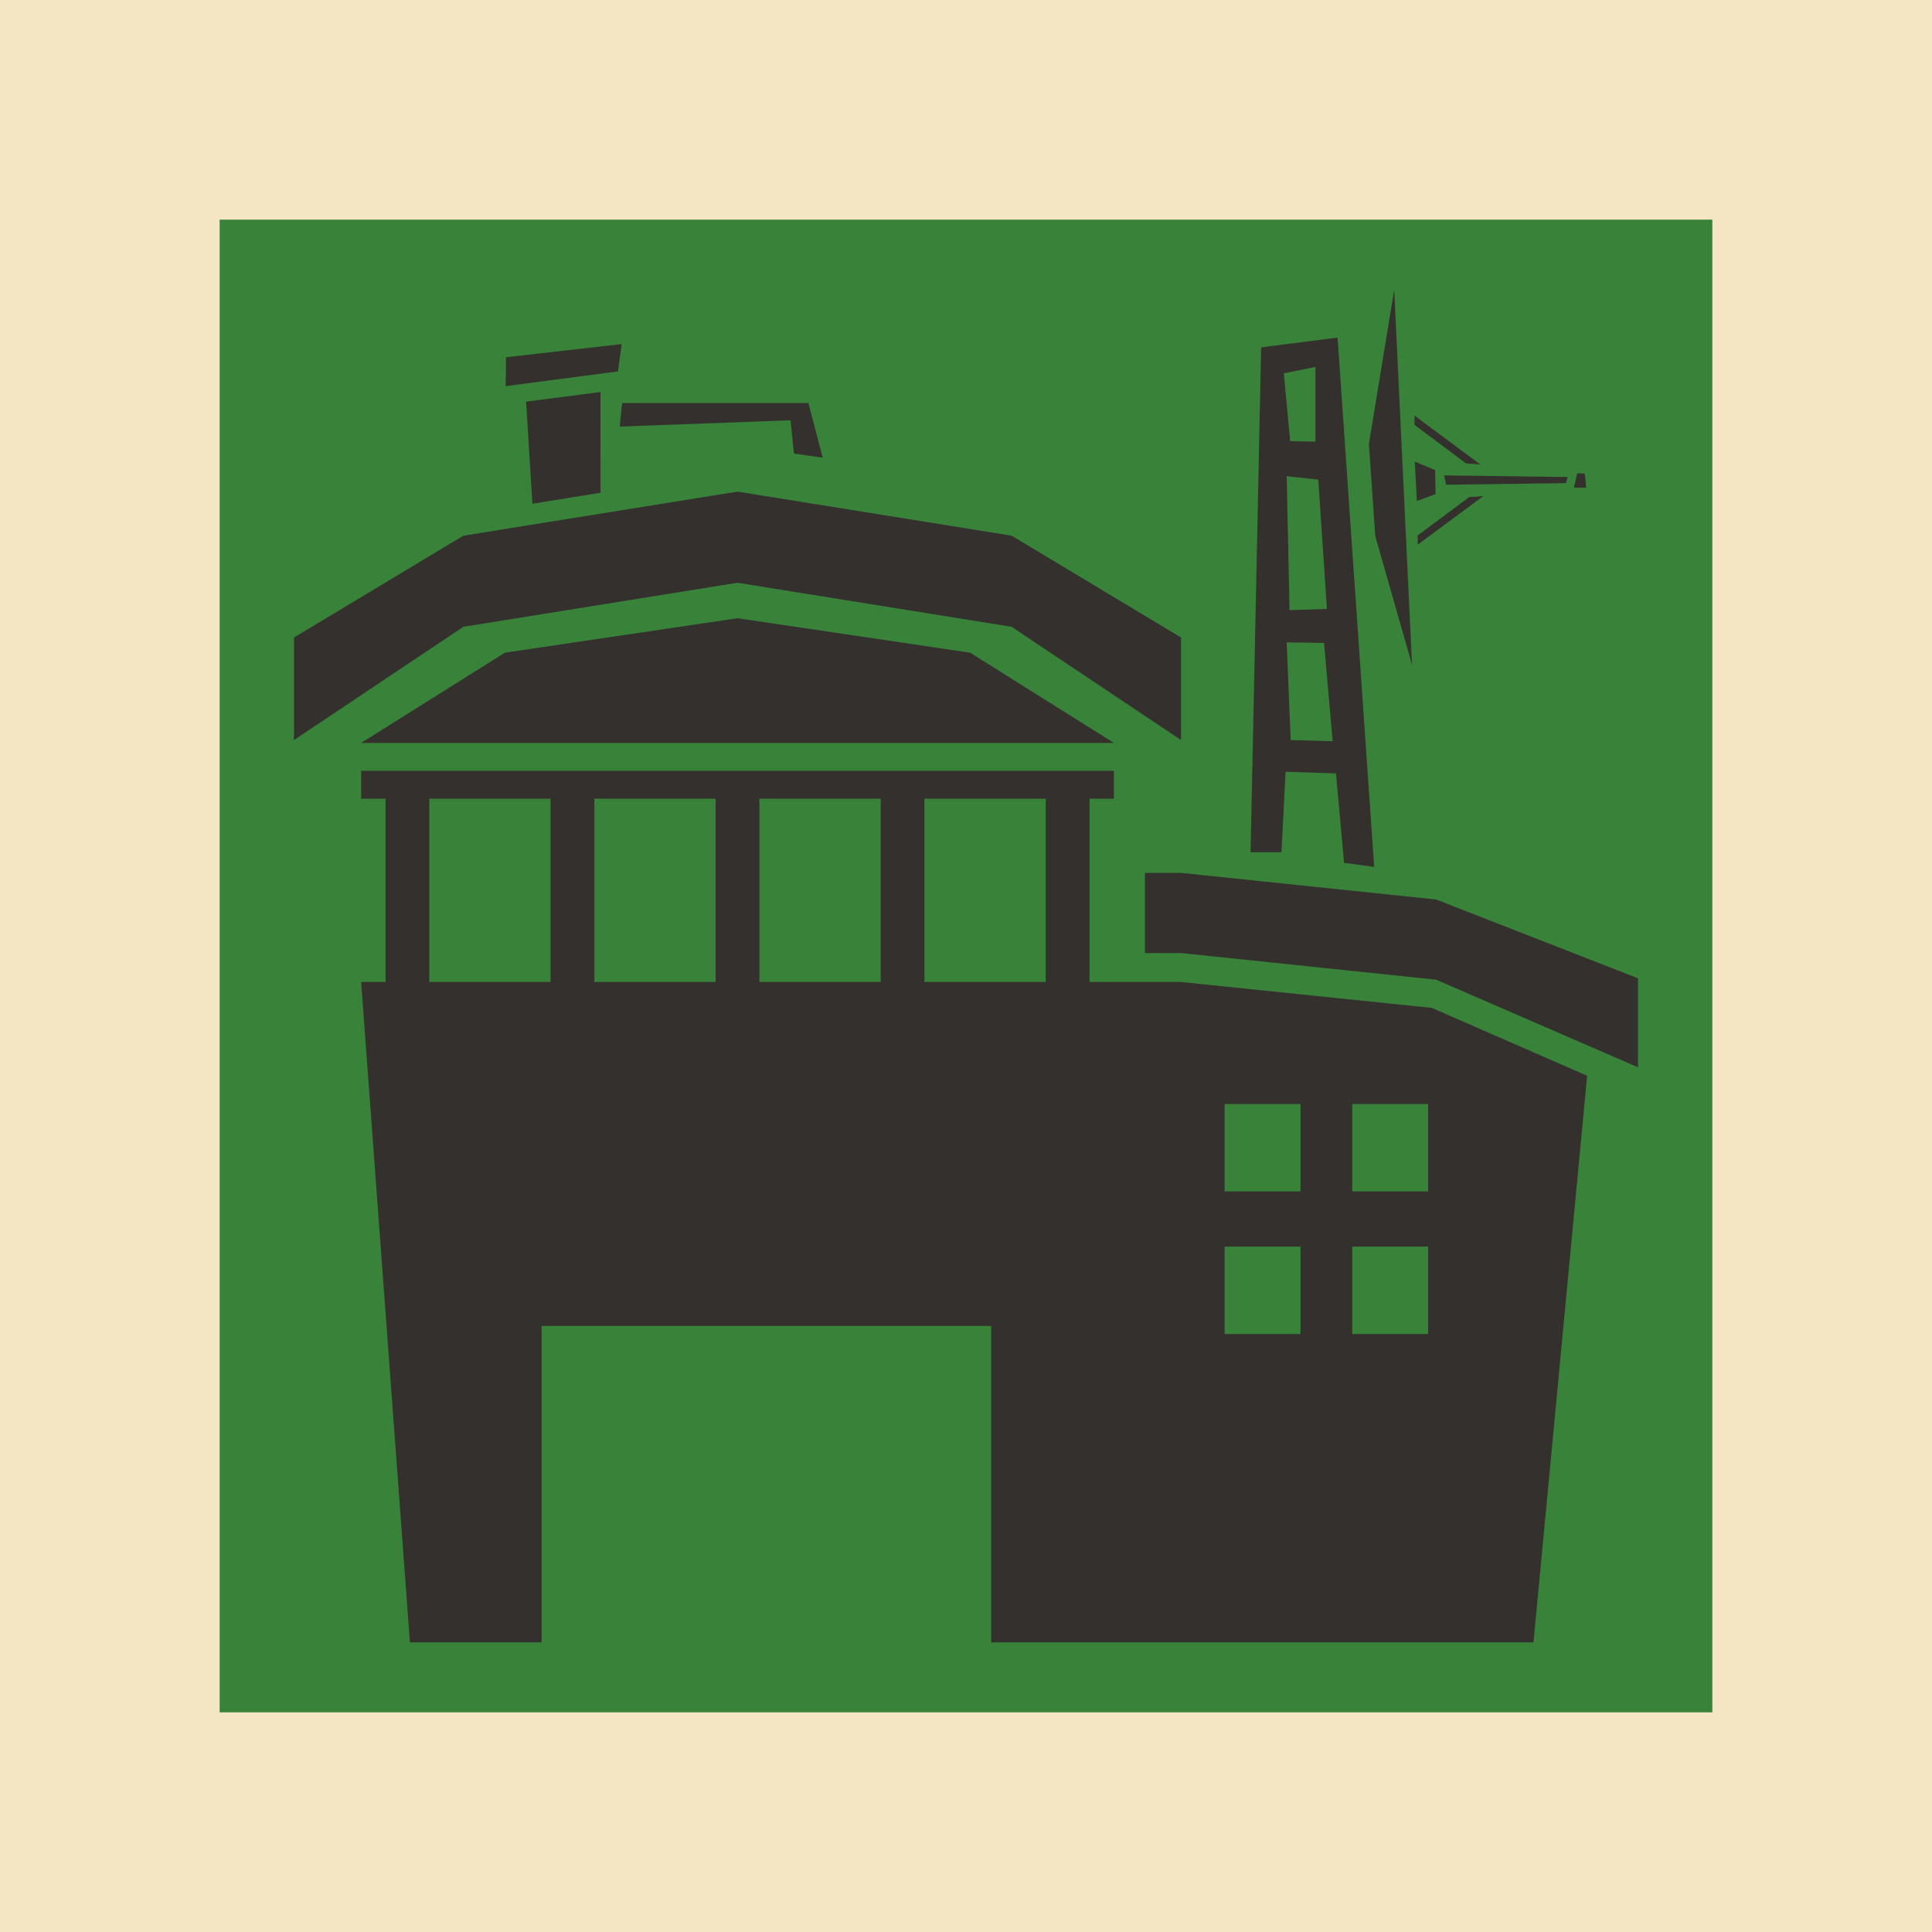
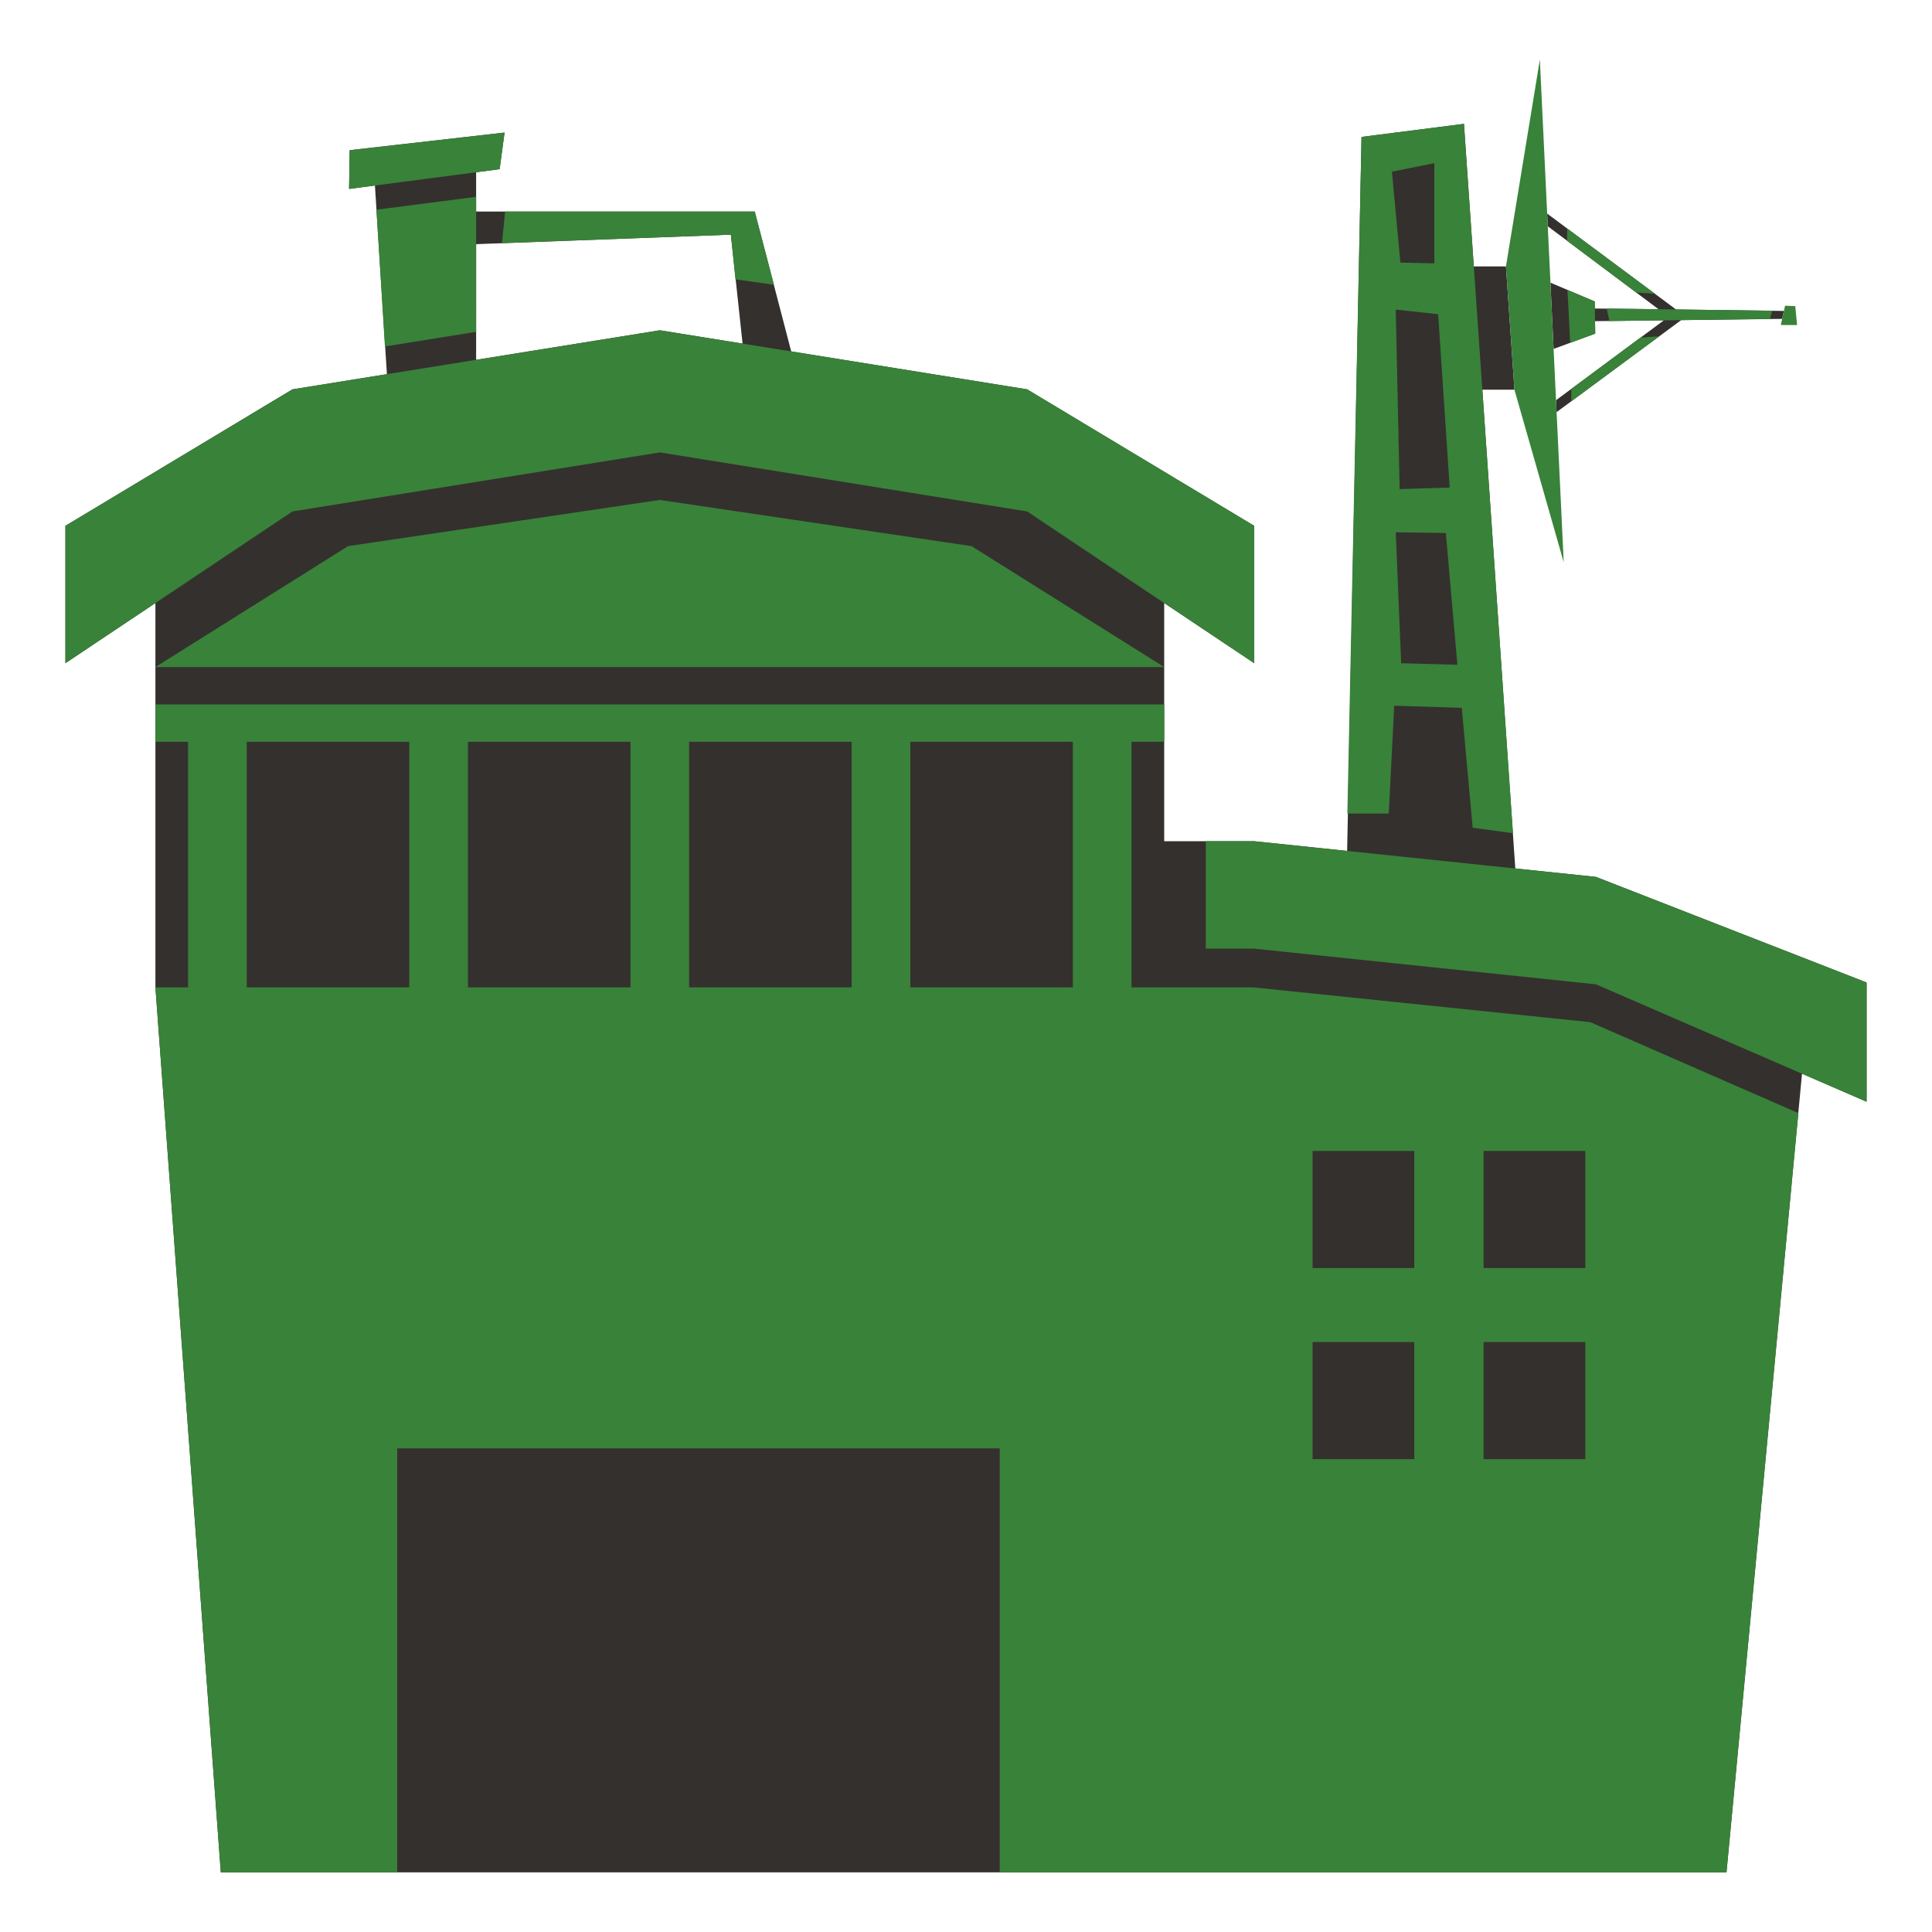
<svg xmlns="http://www.w3.org/2000/svg" width="128mm" height="128mm" viewBox="0 0 128 128" version="1.1" id="svg1" xml:space="preserve">
  <defs id="defs1" />
  <rect style="display:none;fill:#ebe2ca;fill-opacity:1;stroke-width:0.265" id="rect2" width="128" height="128" x="-0.002" y="0.043" />
-   <rect style="display:inline;fill:#f4e5c3;fill-opacity:1;stroke-width:0.265" id="rect162" width="128" height="128" x="2.4868996e-14" y="2.4868996e-14" />
-   <rect style="display:inline;fill:#398239;fill-opacity:1;stroke-width:0.204" id="rect161" width="98.895" height="98.895" x="14.552" y="14.552" />
  <path id="path4" style="display:none;fill:#33302e;fill-opacity:1;stroke-width:0.239" d="m 19.748,6.284 -9.624,18.48 42.416,40.569 -24.11,35.467 8.073,13.15 28.245,-36.94 46.741,44.706 6.386,-13.723 L 75.022,63.575 100.751,29.927 88.452,12.505 62.534,50.632 Z" />
  <path id="path3" style="display:none;fill:#33302e;fill-opacity:1;stroke-width:0.283" d="m 75.499,21.718 -49.186,1.725 2.804,82.839 7.277,-0.288 -3.429,-75.457 34.672,-1.008 -28.625,5.039 1.004,29.326 0.017,0.487 1.293,37.792 24.833,2.641 h 0.003 l 0.001,-0.066 0.459,0.048 6.072,-0.24 1.162,-34.327 -6.768,-0.01 h -0.249 l -18.755,-0.027 -0.914,-6.888 19.837,-1.637 0.196,-0.016 6.963,-0.575 z m -8.877,83.079 -0.46,0.018 v 5.2e-4 z m -0.463,0.018 -24.709,0.979 -5.056,0.201 29.766,-1.179 z m 22.819,-58.353 -5.113,5.405 4.675,9.35 -21.353,1.762 -0.205,0.017 -12.921,1.066 0.156,4.556 12.894,0.019 21.575,0.03 -5.843,6.72 3.652,7.158 15.193,-16.654 z" />
-   <path id="rect12" style="display:none;fill:#33302e;fill-opacity:1;stroke:#9f9f9f;stroke-width:0" d="M 57.933,23.078 35.731,42.354 v 3.699 l 22.201,-17.66 21.973,17.965 V 42.659 Z M 85.648,27.513 v 3.123 h 9.751 V 27.513 Z M 57.933,32.093 38.702,47.209 v 4.069 4.648 L 24.195,59.814 V 104.922 H 38.702 52.263 V 88.591 H 63.727 V 104.922 H 77.163 104.567 V 73.481 L 77.163,67.017 v -2.693 l 0.003,7.02e-4 0.003,-2.693 -0.005,-0.001 V 47.209 Z m 29.753,0.448 -1.36,28.557 8.57,2.021 L 93.362,32.541 Z M 54.318,41.303 H 61.672 V 53.094 H 54.318 Z M 36.323,50.85 20.386,56.233 v 2.324 l 15.937,-4.317 z m 43.466,10.181 -0.003,3.911 27.827,6.76 v -2.693 z" />
-   <path id="path13" style="display:none;fill:#33302e;fill-opacity:1;stroke:#9f9f9f;stroke-width:0" d="m 34.586,21.678 v 4.161 h 11.871 v -4.161 z m 20.695,4.416 v 4.16 h 11.872 v -4.16 z m -19.934,1.678 V 53.31 H 45.696 V 27.773 Z m 20.696,4.416 V 53.31 H 66.392 V 32.189 Z M 24.238,55.245 v 4.16 h 0.761 60.117 0.761 v -4.16 h -0.761 -60.117 z m 0.761,6.095 v 33.501 1.935 h -2.593 v 9.547 h 17.885 5.405 v -9.547 -1.935 -5.653 h 10.348 10.348 v 5.653 1.935 9.547 h 18.725 2.593 14.87 3.014 v -9.547 h -3.014 V 96.775 94.84 72.477 H 85.117 V 70.543 61.339 Z m 4.434,4.441 h 7.38 v 14.222 h -7.38 z m 11.07,0 h 7.38 v 14.222 h -7.38 z m 11.07,0 h 7.38 v 14.222 h -7.38 z m 11.07,0 h 7.38 v 14.222 h -7.38 z m 11.069,0 H 81.093 v 14.222 h -7.38 z m 13.338,0.603 v 4.16 h 16.291 v -4.16 z" />
-   <path id="path75" style="display:inline;fill:#33302e;fill-opacity:1;stroke:#9f9f9f;stroke-width:0" d="m 92.37,19.191 -1.676,10.224 0.419,6.095 2.437,8.532 z m -3.752,3.175 -5.064,0.646 -0.7,33.453 h 2.047 l 0.27,-5.333 3.34,0.108 0.538,5.926 1.993,0.27 z m -47.431,0.431 -7.658,0.871 -0.029,1.914 7.442,-0.975 z m 45.965,1.514 v 4.952 l -1.676,-0.038 -0.419,-4.494 z m -47.37,1.662 -4.928,0.638 0.419,6.761 4.51,-0.724 z m 1.432,0.728 -0.152,1.562 11.313,-0.419 0.229,2.209 1.904,0.267 -0.952,-3.619 z m 52.505,0.835 v 0.613 l 3.41,2.552 0.94,0.068 z m 0.016,3.044 0.134,2.612 1.239,-0.457 -0.027,-1.59 z m 10.757,0.777 -0.21,0.952 0.804,0.004 -0.089,-0.937 z m -8.818,0.139 0.135,0.619 7.94,-0.108 0.108,-0.404 z m -10.428,0.052 2.095,0.229 0.571,8.57 -2.476,0.076 z m -36.384,1.023 -18.161,2.92 -11.224,6.747 v 6.791 l 11.224,-7.502 18.161,-2.918 18.161,2.918 11.224,7.502 V 42.238 L 67.024,35.491 Z m 49.411,0.296 -0.939,0.068 -3.41,2.538 V 36.087 Z M 48.862,40.959 33.451,43.242 23.926,49.22 h 49.873 l -9.525,-5.978 z m 36.384,1.598 2.476,0.038 0.571,6.513 -2.781,-0.076 z M 23.926,51.068 v 1.847 h 1.616 V 65.057 H 23.926 l 3.232,43.752 h 8.723 V 87.846 h 29.787 v 20.963 h 8.131 27.798 L 105.152,71.273 94.863,66.776 78.216,65.057 H 73.799 72.183 V 52.914 h 1.616 v -1.847 z m 4.515,1.847 h 8.036 v 12.143 h -8.036 z m 10.936,0 h 8.036 v 12.143 h -8.036 z m 10.935,0 h 8.036 v 12.143 h -8.036 z m 10.935,0 h 8.036 v 12.143 h -8.036 z m 14.608,4.916 v 5.311 h 2.392 l 16.894,1.763 13.382,5.806 v -5.895 L 95.142,59.594 78.248,57.831 Z m 5.278,15.312 h 5.028 v 5.79 h -5.028 z m 8.456,0 h 5.028 v 5.79 h -5.028 z m -8.456,9.447 h 5.028 v 5.79 h -5.028 z m 8.456,0 h 5.028 v 5.79 h -5.028 z" />
-   <path id="rect104" style="display:none;opacity:1;fill:#33302e;fill-opacity:1;stroke:#9f9f9f;stroke-width:0" d="m 78.158,19.993 v 5.128 h 4.617 v -5.128 z m 0,5.775 v 1.937 h 4.617 v -1.937 z m -43.63,0.613 v 14.34 h 0.935 V 26.382 Z m 1.462,0 v 14.34 h 0.935 V 26.382 Z m 48.994,0.488 v 5.128 h 4.617 v -5.128 z m -28.428,0.694 v 9.114 h 0.935 v -9.114 z m 1.462,0 v 9.114 h 0.935 v -9.114 z m -12.618,0.353 v 8.522 h 0.935 v -8.522 z m 1.462,0 v 8.522 h 0.935 v -8.522 z m 31.296,0.436 v 14.455 h 4.617 V 28.353 Z m -41.06,2.479 v 0.189 h 8.238 v -0.189 z m 10.986,0 v 0.189 h 8.238 v -0.189 z m -10.857,0.361 v 0.128 h 0.457 l 0.74,0.315 v 0.281 l -0.74,0.314 h -0.457 v 0.128 h 2.238 5.743 v -0.108 h -0.457 l -0.74,-0.315 v -0.281 l 0.74,-0.314 h 0.457 v -0.148 h -5.743 z m 10.986,0 v 0.128 h 0.457 l 0.74,0.315 v 0.281 l -0.74,0.314 h -0.457 v 0.128 h 7.981 v -0.128 h -0.457 l -0.74,-0.315 v -0.281 l 0.74,-0.314 h 0.457 v -0.128 z m -7.27,0.128 h 0.457 l 0.74,0.315 v 0.281 l -0.74,0.314 h -0.457 l -0.739,-0.315 v -0.281 z m 10.986,0 h 0.457 l 0.74,0.315 v 0.281 l -0.74,0.314 h -0.457 l -0.74,-0.315 v -0.281 z m -14.83,1.209 v 0.189 h 8.238 v -0.189 z m 10.986,0 v 0.189 h 8.238 v -0.189 z m 36.9,0.153 v 1.937 h 4.617 v -1.937 z m 0,2.546 v 7.579 h 4.617 V 35.229 Z M 42.715,37.859 v 4.094 h -9.406 v 6.791 h 27.217 v -6.791 -4.094 z m 31.658,7.434 v 3.799 h 10.61 l 7.351,2.213 v 2.486 21.762 L 80.574,84.13 v 7.505 h 1.621 v 6.464 h -1.724 l -7.08e-4,9.908 H 94.218 104.63 L 94.218,53.791 h -0.019 l -1.635,-8.498 z m -10.185,3.451 v 59.262 h 6.976 V 96.483 48.744 Z m -34.961,2.801 -5.857,1.642 v 5.898 h 5.962 v 9.278 h -5.962 v 4.674 h 39.202 v -4.674 h -7.992 v -9.278 h 7.992 v -7.54 z m 43.554,0 V 73.038 H 89.601 V 53.187 l -5.857,-1.642 z m -40.36,7.54 h 7.992 v 9.278 h -7.992 z m 11.08,0 h 7.992 v 9.278 h -7.992 z m -9.398,15.564 v 7.04e-4 H 23.37 l 10.732,7.868 H 62.573 V 74.65 Z m 38.678,0 v 7.869 h 6.088 L 89.601,74.65 Z m -38.678,9.48 v 7.505 H 62.573 V 84.13 Z m 38.678,0 v 7.505 h 6.088 V 84.13 Z m -40.294,9.121 v 1.617 1.616 h 1.616 7.703 v 11.523 h 6.977 V 96.483 h 7.703 6.087 V 93.251 H 34.103 Z m 40.294,0 v 3.232 h 6.088 1.616 v -1.616 -1.617 h -1.616 z m -38.678,4.848 v 9.908 h 6.087 v -9.908 z m 38.678,0 v 9.908 h 6.087 v -9.908 z" />
+   <g id="g156" transform="matrix(0.3882535,0,0,0.3882535,331.7102,-414.9685)" style="display:none">
+     <path id="path119" style="opacity:1;fill:#34302e;fill-opacity:1" d="m -712.457,1078.982 -72.682,63.107 v 14.797 13.303 10.717 l -8.996,3.039 -45.834,15.484 v 9.746 8.652 170.486 h 127.512 176.256 v -128.354 l 11.518,2.797 v -10.18 l -47.615,-13.66 -1.426,-27.945 -4.154,-81.428 -0.754,-14.797 -0.367,-7.197 h 8.15 v -11.805 h -36.855 v 11.805 h 8.035 l -5.799,121.853 -34.307,-9.842 v -61.066 -14.742 z" />
+     <path id="rect12-4" style="display:inline;fill:#b14646;fill-opacity:1;stroke:#9f9f9f;stroke-width:0" d="m -712.457,1078.983 -83.911,72.856 v 13.98 l 83.911,-66.748 83.047,67.899 v -13.98 z m 104.752,16.763 v 11.805 h 36.855 v -11.805 z m -104.752,17.308 -72.681,57.134 v 15.38 17.566 l -54.831,14.693 v 170.488 h 54.831 51.253 v -61.723 h 43.327 v 61.723 h 50.783 103.573 v -118.833 l -103.573,-24.431 v -10.179 h 0.01 l 0.01,-10.177 -0.02,-0.01 v -54.504 z m 112.452,1.694 -5.139,107.933 32.389,7.639 -5.796,-115.572 z m -126.113,33.115 h 27.793 v 44.566 h -27.793 z m -68.013,36.083 -60.234,20.345 v 8.783 l 60.234,-16.314 z m 164.282,38.479 -0.01,14.784 105.174,25.548 v -10.179 z" />
+   </g>
+   <g id="g155" transform="matrix(0.3545732,0,0,0.3545732,326.539,-126.2079)" style="display:inline">
+     <path id="path126" style="opacity:1;fill:#34302e;fill-opacity:1" d="m -647.393,379.084 -19.139,2.441 -2.689,133.412 -17.365,-1.812 h -16.816 v 0 0 -44.504 l 16.816,11.24 v -25.668 l -16.816,-10.107 -25.605,-15.393 -44.092,-7.09 -6.811,-26.133 h -52.061 v 0 -7.34 l 4.391,-0.576 0.922,-6.842 -28.941,3.293 -0.109,7.236 4.83,-0.633 0.006,-0.002 -0.006,0.002 2.238,35.246 -17.65,2.838 -25.605,15.393 -16.816,10.107 v 25.668 l 16.816,-11.24 -2.3e-4,71.816 2.3e-4,4.8e-4 12.217,165.361 h 281.342 l 14.109,-149.23 12.068,5.236 v -22.279 l -50.574,-19.736 -15.066,-1.572 -6.158,-89.455 v 0 h 5.998 l -1.584,-23.035 h -6.012 z m 15.549,16.783 0.113,2.357 20.689,15.494 0.008,0.004 v 0 l -11.892,-0.131 -0.014,0.016 -7.5e-4,-0.029 -0.021,-1.311 -8.27,-3.506 0.588,12.377 7.783,-2.861 -0.039,-2.324 34.941,-0.428 0.025,-0.014 0.008,-0.031 0.316,-1.438 -20.162,-0.275 -24.053,-17.898 z m -152.529,3.924 2.188,20.352 -15.463,-2.486 -34.322,5.52 10e-4,-9.7e-4 -10e-4,-21.612 z m 177.576,15.961 -3.234,0.043 -20.156,14.926 0.105,2.223 z" />
+     <path id="path75-1" style="display:inline;fill:#398239;fill-opacity:1;stroke:#9f9f9f;stroke-width:0" d="m -633.21,367.085 -6.336,38.643 1.585,23.035 9.211,32.248 z m -14.182,11.999 -19.138,2.442 -2.647,126.435 h 7.735 l 1.019,-20.157 12.624,0.407 2.035,22.396 7.533,1.019 z m -179.266,1.631 -28.942,3.293 -0.109,7.235 28.128,-3.687 z m 173.725,5.721 v 18.715 l -6.336,-0.144 -1.583,-16.986 z m -179.037,6.283 -18.627,2.41 1.583,25.553 17.045,-2.737 z m 5.413,2.753 -0.575,5.902 42.758,-1.583 0.864,8.349 7.198,1.008 -3.599,-13.677 z m 198.446,3.157 v 2.317 l 12.89,9.645 3.551,0.255 z m 0.061,11.504 0.508,9.873 4.681,-1.729 -0.101,-6.009 z m 40.656,2.937 -0.793,3.599 3.038,0.013 -0.338,-3.54 z m -33.328,0.524 0.511,2.341 30.009,-0.407 0.407,-1.527 z m -39.412,0.197 7.918,0.864 2.16,32.392 -9.357,0.287 z m -137.516,3.867 -68.641,11.036 -42.422,25.5 v 25.668 l 42.422,-28.354 68.641,-11.031 68.641,11.031 42.423,28.354 v -25.668 l -42.423,-25.5 z m 186.75,1.12 -3.548,0.255 -12.89,9.594 v 2.317 z m -186.75,30.581 -58.249,8.629 -35.999,22.596 h 188.495 l -35.999,-22.596 z m 137.516,6.038 9.357,0.144 2.16,24.617 -10.509,-0.287 z m -231.764,32.169 v 6.98 h 6.107 v 45.894 h -6.107 l 12.217,165.362 h 32.969 v -79.23 h 112.58 v 79.23 h 30.73 105.063 l 13.438,-141.868 -38.887,-16.999 -62.917,-6.495 h -16.696 -6.107 v -45.894 h 6.107 v -6.98 z m 17.066,6.98 h 30.373 v 45.894 h -30.373 z m 41.332,0 h 30.371 v 45.894 h -30.371 z m 41.329,0 h 30.371 v 45.894 h -30.371 z m 41.329,0 h 30.373 v 45.894 h -30.373 z m 55.211,18.582 v 20.071 h 9.041 l 63.851,6.663 50.578,21.944 v -22.279 l -50.575,-19.736 -63.85,-6.663 z m 19.949,57.874 h 19.002 v 21.883 h -19.002 z m 31.961,0 h 19.002 v 21.883 h -19.002 z m -31.961,35.704 h 19.002 v 21.883 h -19.002 z m 31.961,0 h 19.002 v 21.883 h -19.002 z" />
+   </g>
+   <g id="g154" transform="matrix(0.3610396,0,0,0.3610396,187.3415,-133.7615)" style="display:none">
+     <path id="path140" style="opacity:1;fill:#34302e;fill-opacity:1" d="m -288.119,381.432 v 86.229 9.393 h -14.303 v 23.629 h -52.338 V 490.096 448.955 h -5.945 v -38.91 h -9.059 v 12.35 h -12.611 -20.494 v -11.016 h -9.061 v 11.016 h -31.375 -0.654 v -16.818 h -9.061 v 54.197 4.658 h -4.605 v 36.25 h -15.428 l -22.137,6.207 v 81.117 l 40.564,29.738 v 96.336 h 175.246 91.311 l -41.055,-213.398 -4.547,-23.629 h -11.199 v -9.393 -60.238 h -17.451 v 69.631 h -8.348 v -64.027 -31.594 z m -155.84,48.096 h 0.654 31.137 0.238 v 14.061 5.367 h -10.145 v 15.477 h -21.885 z m 41.09,0 h 32.221 0.885 v 14.965 4.463 h -33.105 z" />
+     <path id="rect104-2" style="display:inline;fill:#e7c033;fill-opacity:1;stroke:#9f9f9f;stroke-width:0" d="m -288.119,381.432 v 19.38 h 17.451 v -19.38 z m 0,21.827 v 7.32 h 17.451 v -7.32 z m -164.899,2.317 v 54.198 h 3.532 v -54.198 z m 5.525,0 v 54.198 h 3.535 v -54.198 z m 185.173,1.846 v 19.38 h 17.451 v -19.38 z m -107.443,2.623 v 34.448 h 3.532 v -34.448 z m 5.525,0 v 34.448 h 3.535 v -34.448 z m -47.689,1.335 v 32.209 h 3.535 v -32.209 z m 5.527,0 v 32.209 h 3.532 v -32.209 z m 118.282,1.646 v 54.634 h 17.451 v -54.634 z m -155.186,9.368 v 0.716 h 31.137 v -0.716 z m 41.521,0 v 0.716 h 31.137 v -0.716 z m -41.034,1.365 v 0.484 h 1.726 l 2.796,1.189 v 1.061 l -2.796,1.186 h -1.726 v 0.484 h 8.458 21.705 v -0.407 h -1.726 l -2.796,-1.189 v -1.061 l 2.796,-1.186 h 1.726 v -0.561 h -21.705 z m 41.521,0 v 0.484 h 1.726 l 2.796,1.189 v 1.061 l -2.796,1.186 h -1.726 v 0.484 h 30.163 v -0.484 h -1.726 l -2.796,-1.189 v -1.061 l 2.796,-1.186 h 1.726 v -0.484 z m -27.477,0.484 h 1.726 l 2.796,1.189 v 1.061 l -2.796,1.186 h -1.726 l -2.793,-1.189 v -1.061 z m 41.521,0 h 1.726 l 2.796,1.189 v 1.061 l -2.796,1.186 h -1.726 l -2.796,-1.189 v -1.061 z m -56.052,4.57 v 0.716 h 31.137 v -0.716 z m 41.521,0 v 0.716 h 31.137 v -0.716 z m 139.463,0.58 v 7.32 h 17.451 v -7.32 z m 0,9.623 v 28.644 h 17.451 v -28.644 z m -159.753,9.94 v 15.475 h -35.552 v 25.665 h 102.866 V 464.431 448.956 Z m 119.652,28.096 V 491.41 h 40.1 l 27.783,8.363 v 9.397 82.252 l -44.449,32.416 v 28.365 h 6.126 v 24.431 h -6.514 l -0.003,37.446 h 51.961 39.35 l -39.35,-204.909 h -0.072 l -6.179,-32.118 z m -38.494,13.044 v 223.983 h 26.367 v -43.553 -180.431 z m -132.138,10.586 -22.136,6.206 v 22.292 h 22.535 v 35.068 h -22.535 v 17.667 h 148.166 v -17.667 h -30.206 v -35.068 h 30.206 v -28.498 z m 164.612,0 v 81.233 h 63.571 v -75.027 l -22.136,-6.206 z m -152.542,28.498 h 30.206 v 35.068 h -30.206 z m 41.877,0 h 30.206 v 35.068 h -30.206 z m -35.52,58.826 v 0 h -40.563 l 40.563,29.738 h 107.603 v -29.74 z m 146.185,0 v 29.74 h 23.008 l 40.563,-29.74 z m -146.185,35.831 v 28.365 h 107.603 v -28.365 z m 146.185,0 v 28.365 h 23.008 v -28.365 z m -152.292,34.472 v 6.11 6.107 h 6.107 29.112 v 43.553 h 26.37 v -43.553 h 29.115 23.005 v -12.217 h -107.603 z m 152.292,0 v 12.217 h 23.008 6.107 v -6.107 -6.11 h -6.107 z m -146.185,18.324 v 37.446 h 23.005 v -37.446 z m 146.185,0 v 37.446 h 23.005 v -37.446 z" />
+   </g>
+   <g id="g158" transform="matrix(1.157166,0,0,1.157166,-705.042,-1092.132)" style="display:none">
+     <path id="path157" style="opacity:1;fill:#34302e;fill-opacity:1" d="m 629.459,952.314 v 2.371 33.686 l -12.689,5.1 v 45.822 L 642.146,1051 h 25.377 l 44.373,-41.498 v -7.475 h -21.412 v -8.557 l -22.961,-2.154 v -5.318 -25.898 -2.371 h -12.688 v 28.27 4.129 l -12.689,-1.191 v -34.25 -2.371 H 639.75 636.125 Z" />
+     <path id="path158" style="display:inline;fill:#4d7690;fill-opacity:1;stroke:#9f9f9f;stroke-width:0" d="m 628.524,947.212 v 5.102 h 14.556 v -5.102 z m 25.376,5.415 v 5.101 h 14.557 v -5.101 z m -24.442,2.058 v 31.313 h 12.688 v -31.313 z m 25.377,5.415 v 25.898 h 12.688 V 960.1 Z M 615.836,988.37 v 5.101 h 0.934 73.714 0.934 v -5.101 h -0.934 -73.714 z m 0.934,7.473 v 41.078 2.372 h -3.18 V 1051 h 21.93 6.627 v -11.707 -2.372 -6.932 h 12.688 12.688 v 6.932 2.372 V 1051 h 22.96 3.18 18.234 3.695 v -11.706 H 711.897 v 0 -2.372 -27.421 h -21.414 v -2.371 -11.285 z m 5.436,5.445 h 9.05 v 17.438 h -9.05 z m 13.574,0 h 9.049 v 17.438 h -9.049 z m 13.574,0 h 9.049 v 17.438 h -9.049 z m 13.574,0 h 9.049 v 17.438 h -9.049 z m 13.573,0 h 9.05 v 17.438 h -9.05 z m 16.355,0.74 v 5.101 h 19.975 v -5.101 z" />
+   </g>
</svg>
